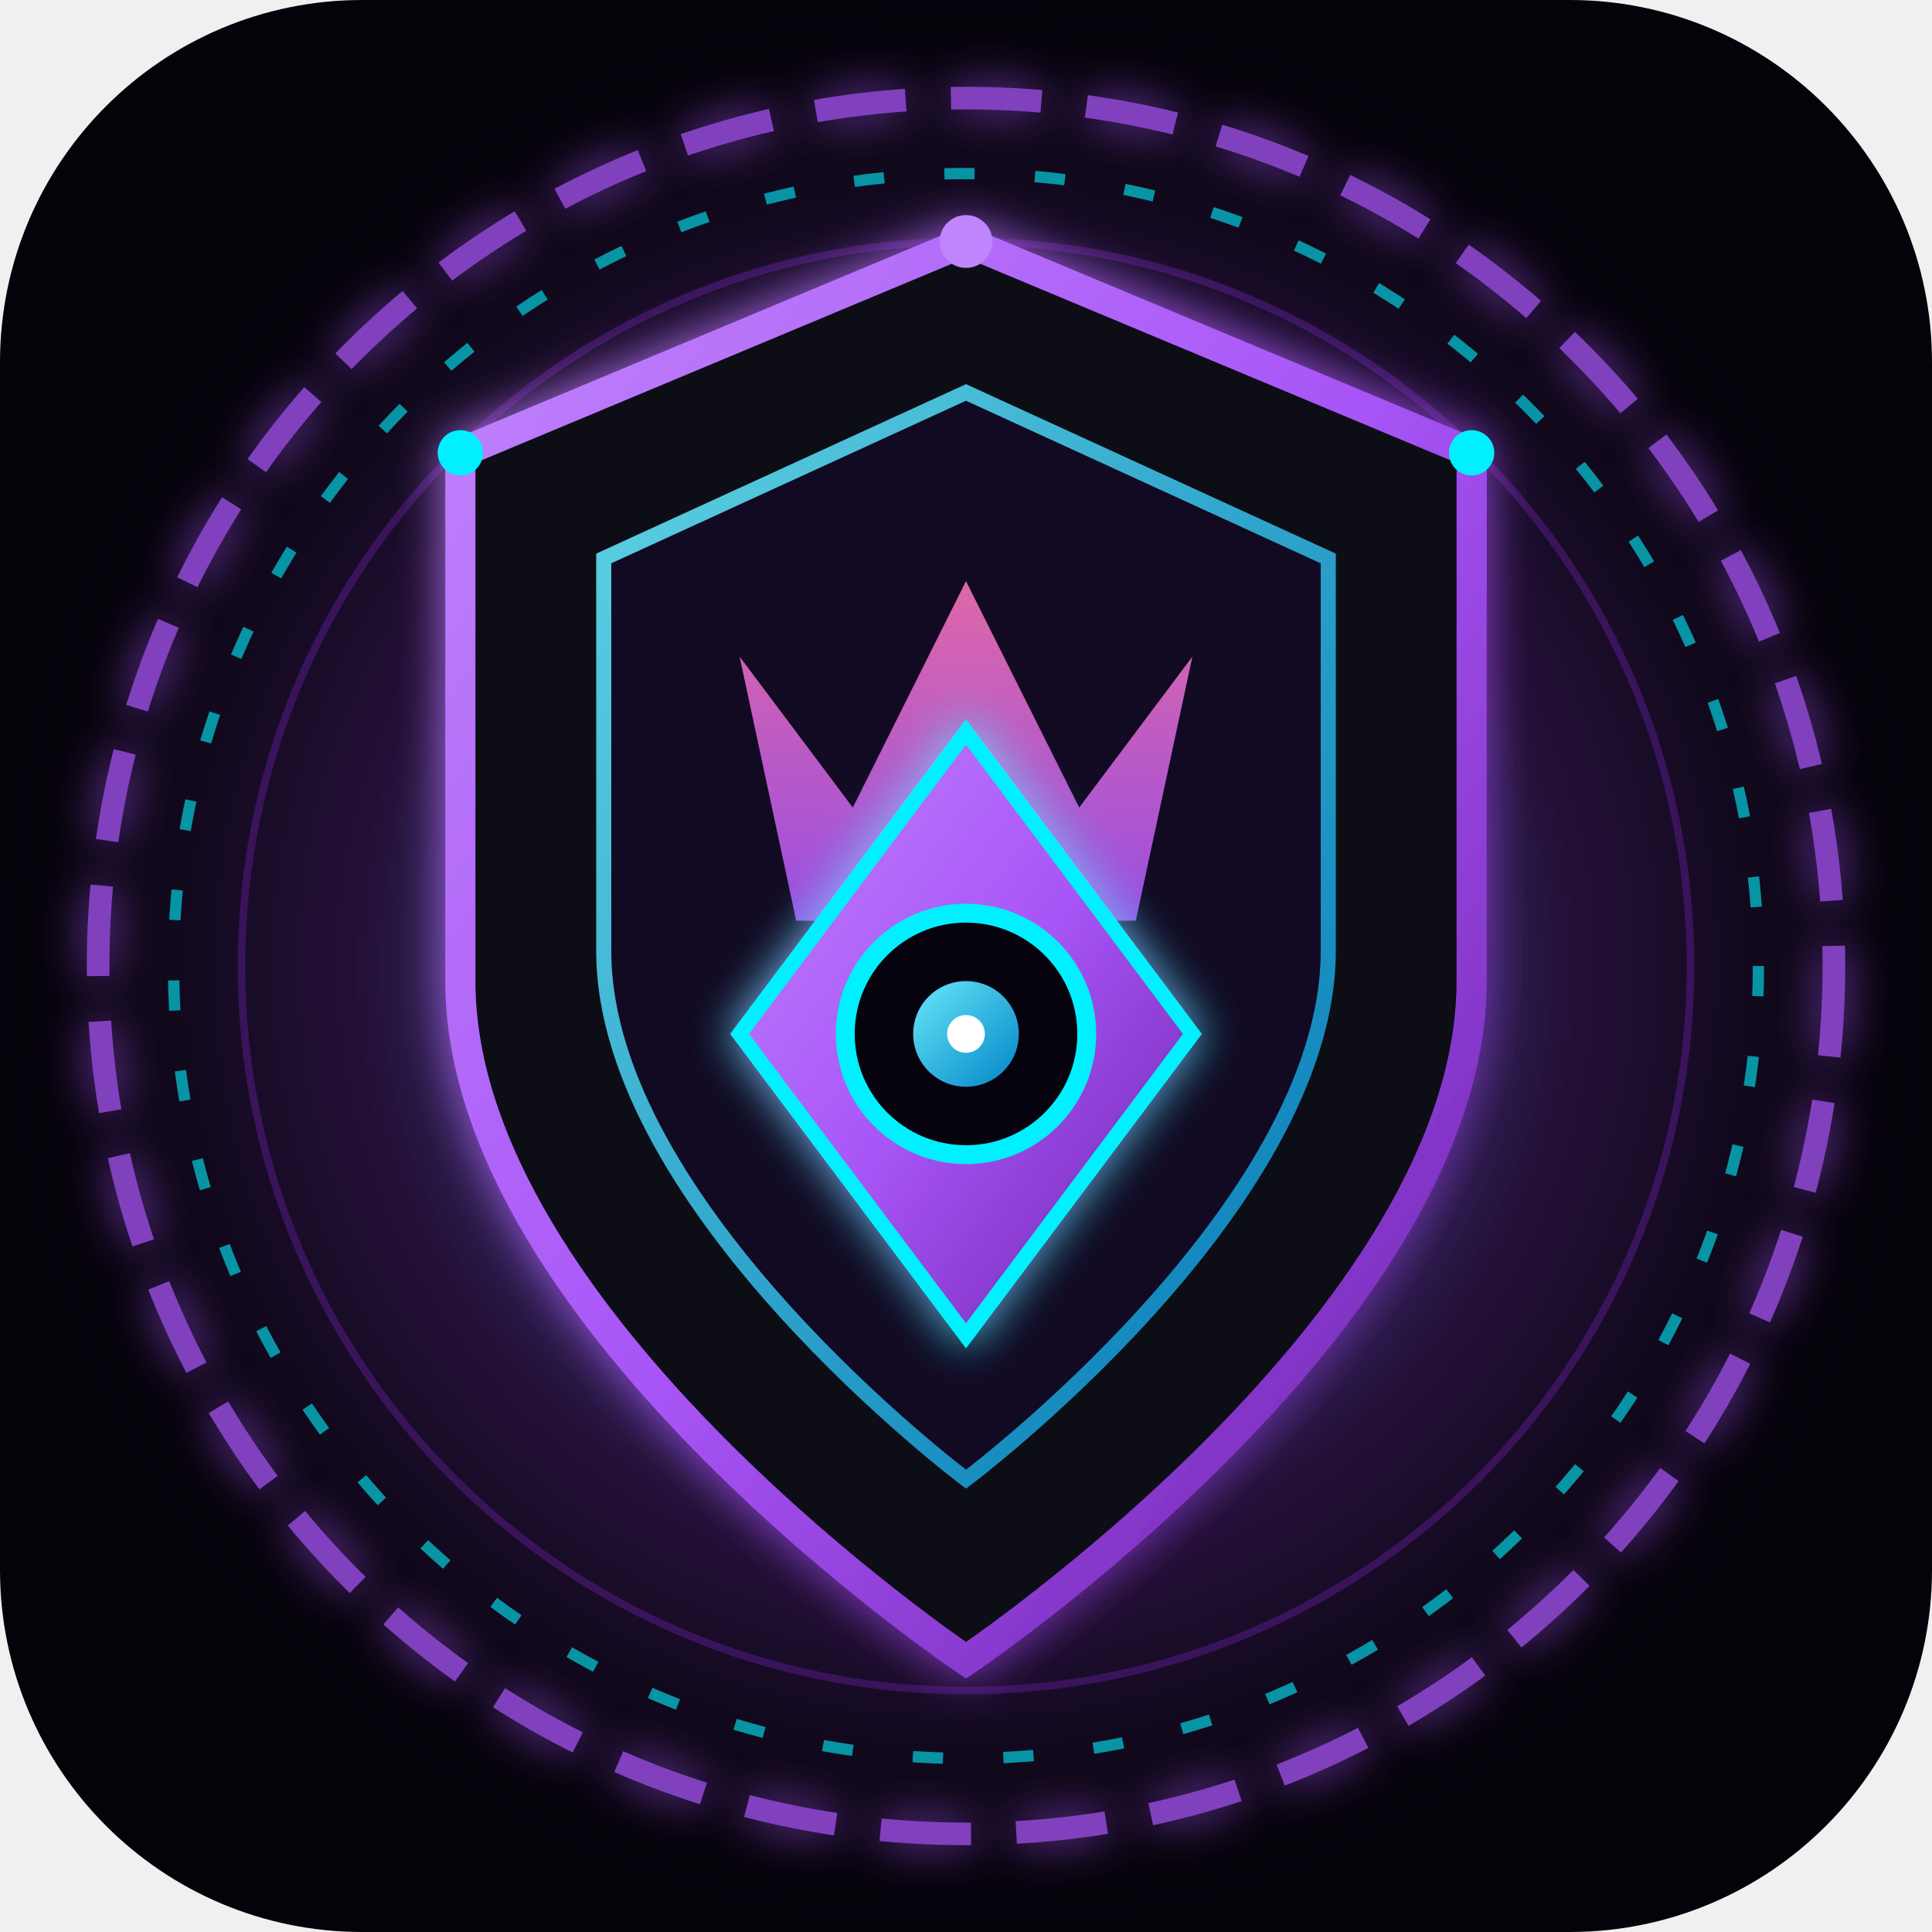
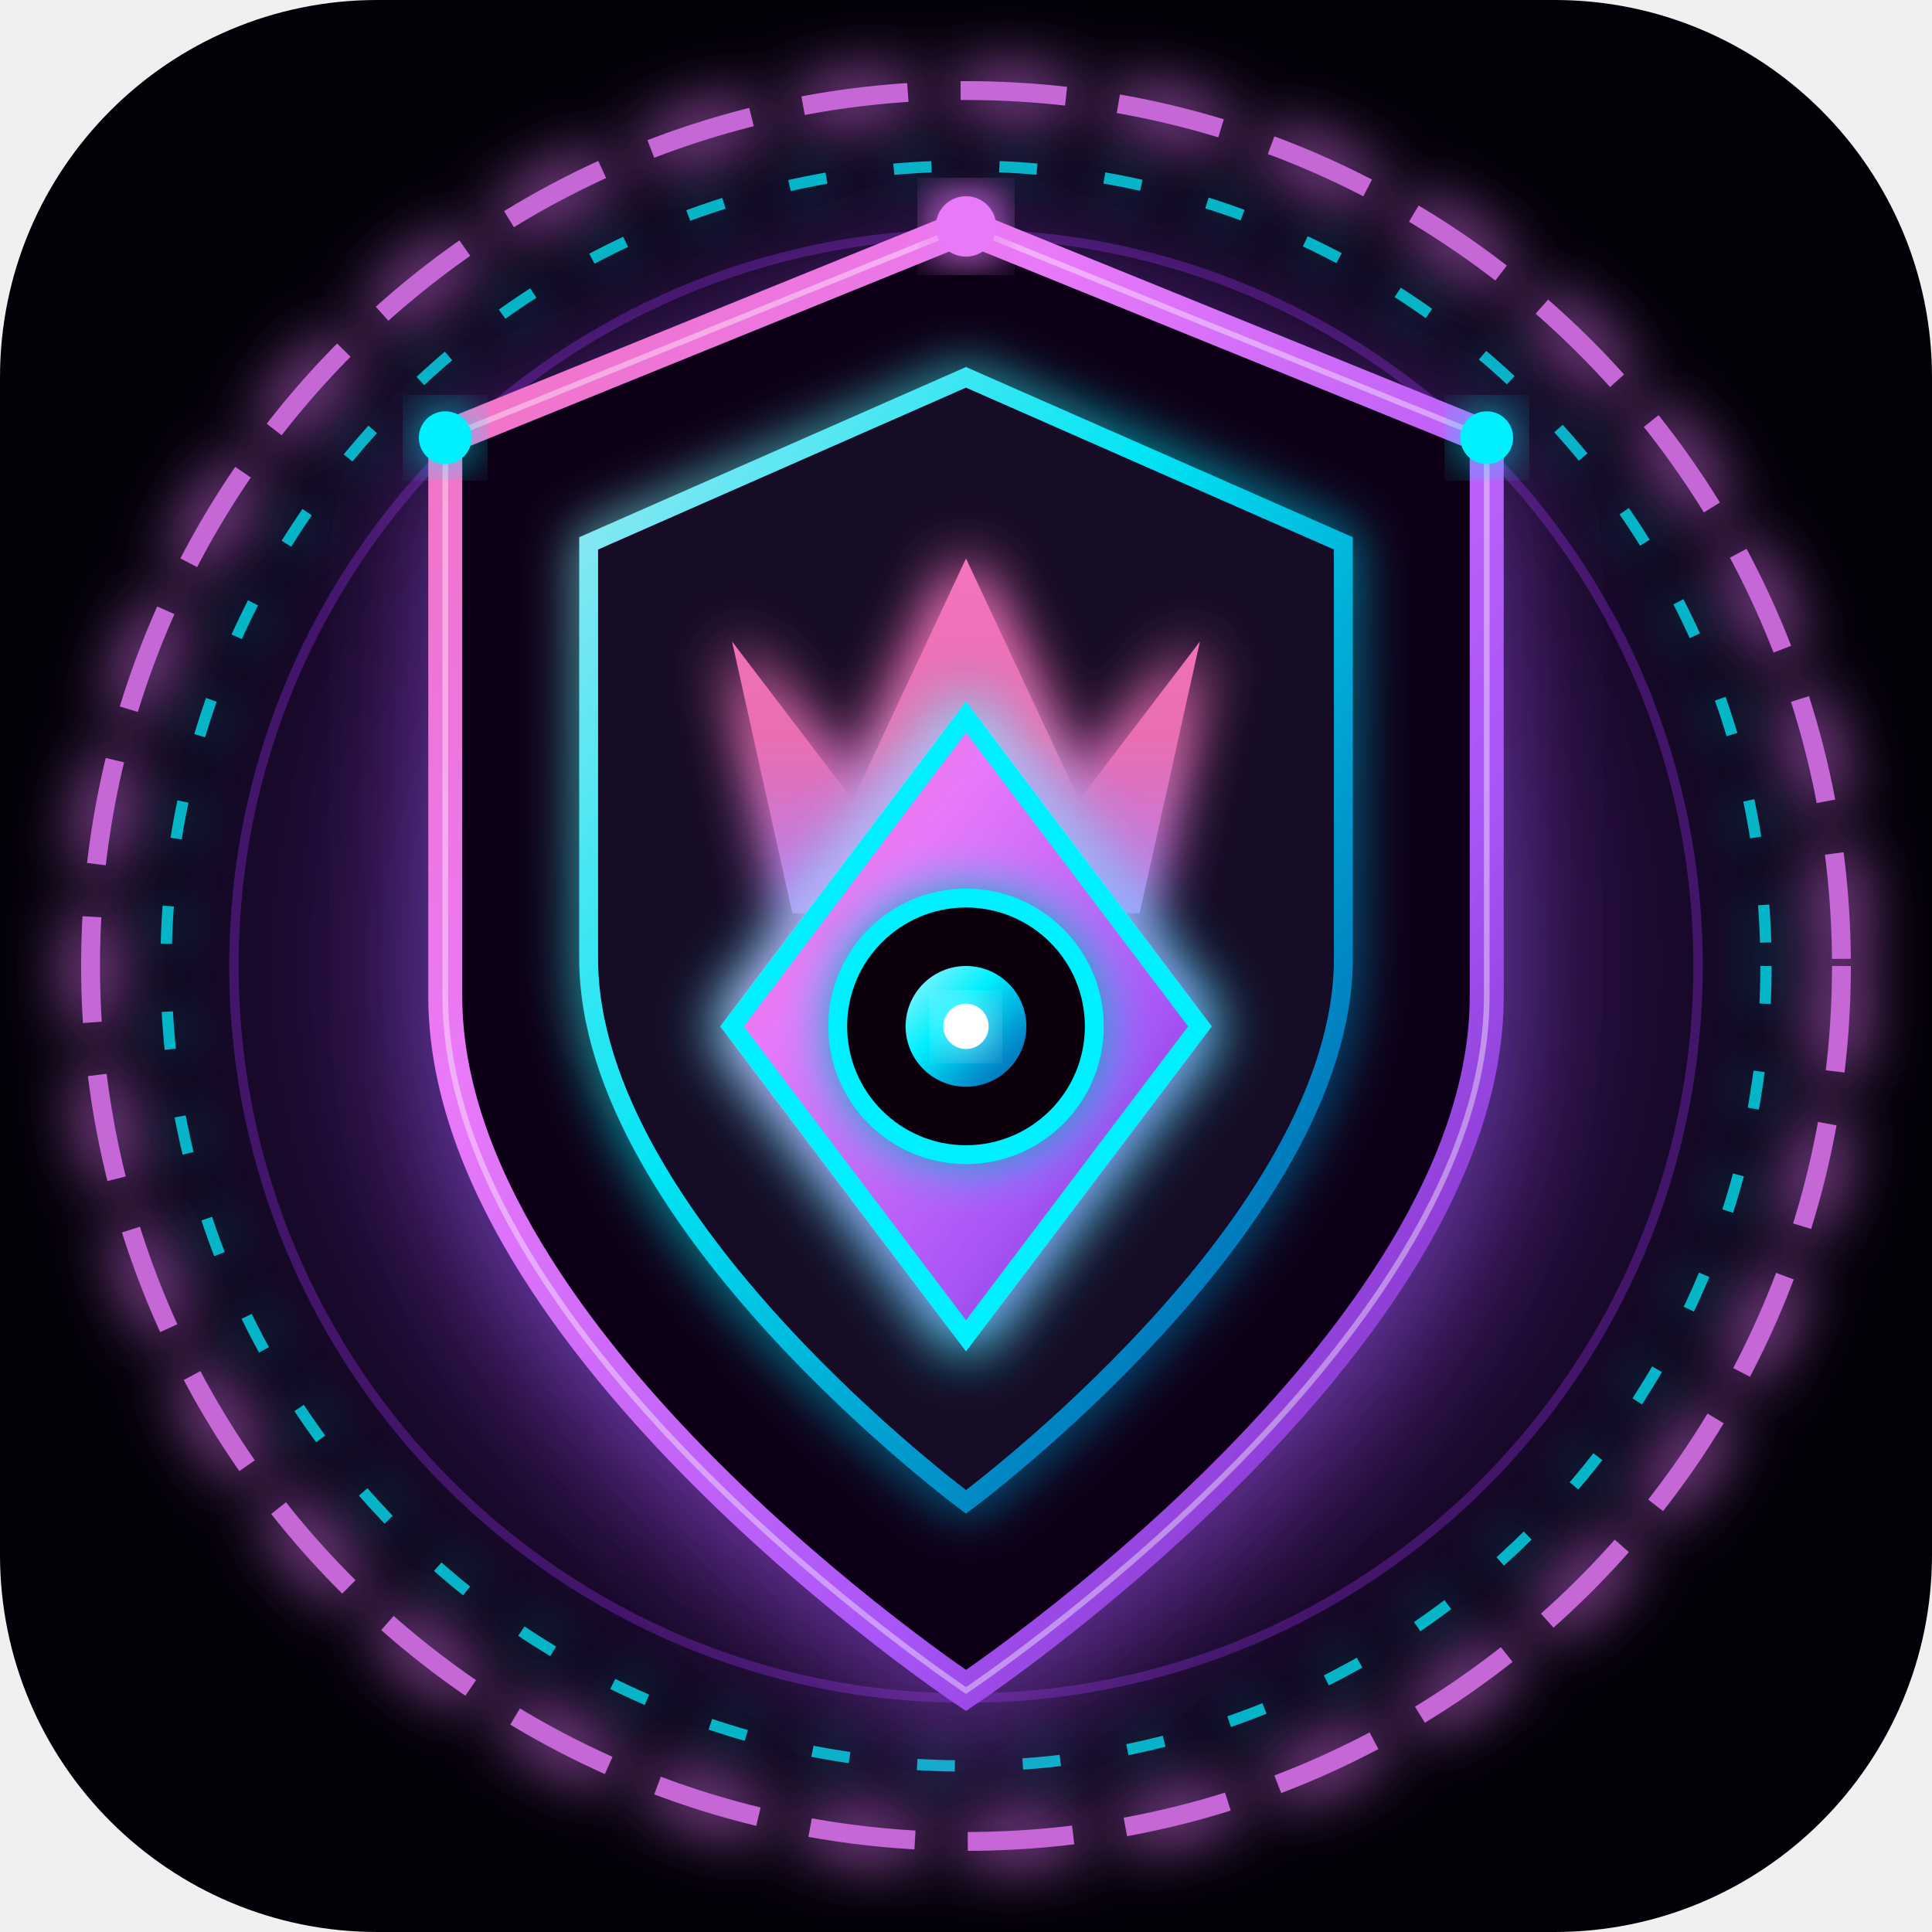
<svg xmlns="http://www.w3.org/2000/svg" viewBox="0 0 512 512" width="512" height="512">
  <defs>
    <radialGradient id="demp-bg" cx="50%" cy="50%" r="50%">
-       <stop offset="0%" stop-color="#18072b" />
-       <stop offset="100%" stop-color="#05030a" />
+       <stop offset="0%" stop-color="#230940" />
+       <stop offset="60%" stop-color="#0f041d" />
+       <stop offset="100%" stop-color="#030108" />
    </radialGradient>
    <radialGradient id="demp-glow-purple" cx="50%" cy="50%" r="50%">
-       <stop offset="0%" stop-color="#a855f7" stop-opacity="0.45" />
-       <stop offset="100%" stop-color="#a855f7" stop-opacity="0" />
+       <stop offset="0%" stop-color="#c084fc" stop-opacity="0.6" />
+       <stop offset="50%" stop-color="#a855f7" stop-opacity="0.25" />
+       <stop offset="100%" stop-color="#7e22ce" stop-opacity="0" />
    </radialGradient>
    <radialGradient id="demp-glow-cyan" cx="50%" cy="50%" r="50%">
-       <stop offset="0%" stop-color="#00f0ff" stop-opacity="0.35" />
-       <stop offset="100%" stop-color="#00f0ff" stop-opacity="0" />
+       <stop offset="0%" stop-color="#00f0ff" stop-opacity="0.5" />
+       <stop offset="60%" stop-color="#06b6d4" stop-opacity="0.15" />
+       <stop offset="100%" stop-color="#0284c7" stop-opacity="0" />
    </radialGradient>
    <linearGradient id="demp-purple-grad" x1="0%" y1="0%" x2="100%" y2="100%">
-       <stop offset="0%" stop-color="#c084fc" />
-       <stop offset="50%" stop-color="#a855f7" />
+       <stop offset="0%" stop-color="#f472b6" />
+       <stop offset="30%" stop-color="#e879f9" />
+       <stop offset="70%" stop-color="#a855f7" />
      <stop offset="100%" stop-color="#6b21a8" />
    </linearGradient>
    <linearGradient id="demp-cyan-grad" x1="0%" y1="0%" x2="100%" y2="100%">
-       <stop offset="0%" stop-color="#67e8f9" />
-       <stop offset="100%" stop-color="#0284c7" />
+       <stop offset="0%" stop-color="#a5f3fc" />
+       <stop offset="40%" stop-color="#00f0ff" />
+       <stop offset="80%" stop-color="#0284c7" />
+       <stop offset="100%" stop-color="#0369a1" />
    </linearGradient>
    <linearGradient id="demp-accent-grad" x1="0%" y1="0%" x2="0%" y2="100%">
-       <stop offset="0%" stop-color="#f472b6" />
-       <stop offset="100%" stop-color="#a855f7" />
+       <stop offset="0%" stop-color="#ff79c6" />
+       <stop offset="50%" stop-color="#f472b6" />
+       <stop offset="100%" stop-color="#c084fc" />
    </linearGradient>
-     <filter id="neon-glow" x="-20%" y="-20%" width="140%" height="140%">
-       <feGaussianBlur stdDeviation="6" result="blur" />
+     <filter id="neon-glow-purple" x="-30%" y="-30%" width="160%" height="160%">
+       <feGaussianBlur stdDeviation="8" result="blur1" />
+       <feGaussianBlur stdDeviation="3" result="blur2" />
+       <feMerge>
+         <feMergeNode in="blur1" />
+         <feMergeNode in="blur2" />
+         <feMergeNode in="SourceGraphic" />
+       </feMerge>
+     </filter>
+     <filter id="neon-glow-cyan" x="-30%" y="-30%" width="160%" height="160%">
+       <feGaussianBlur stdDeviation="7" result="blur" />
      <feMerge>
        <feMergeNode in="blur" />
        <feMergeNode in="SourceGraphic" />
      </feMerge>
    </filter>
+     <filter id="shield-shadow" x="-20%" y="-20%" width="140%" height="140%">
+       <feDropShadow dx="0" dy="12" stdDeviation="16" flood-color="#a855f7" flood-opacity="0.5" />
+     </filter>
  </defs>
-   <rect width="512" height="512" rx="96" fill="url(#demp-bg)" />
+   <rect width="512" height="512" rx="100" fill="url(#demp-bg)" />
  <circle cx="256" cy="256" r="240" fill="url(#demp-glow-purple)" />
  <circle cx="256" cy="256" r="160" fill="url(#demp-glow-cyan)" />
-   <circle cx="256" cy="256" r="230" fill="none" stroke="#a855f7" stroke-width="6" stroke-dasharray="24 12" opacity="0.75" filter="url(#neon-glow)" />
-   <circle cx="256" cy="256" r="210" fill="none" stroke="#00f0ff" stroke-width="3" stroke-dasharray="8 16" opacity="0.6" />
-   <circle cx="256" cy="256" r="192" fill="none" stroke="#6b21a8" stroke-width="2" opacity="0.4" />
-   <path d="M256,64 L390,120 L390,260 C390,350 256,440 256,440 C256,440 122,350 122,260 L122,120 Z" fill="#0b0716" stroke="url(#demp-purple-grad)" stroke-width="8" filter="url(#neon-glow)" />
-   <path d="M256,104 L352,148 L352,252 C352,320 256,392 256,392 C256,392 160,320 160,252 L160,148 Z" fill="#130924" stroke="url(#demp-cyan-grad)" stroke-width="4" opacity="0.9" />
+   <circle cx="256" cy="256" r="232" fill="none" stroke="#e879f9" stroke-width="5" stroke-dasharray="28 14" opacity="0.85" filter="url(#neon-glow-purple)" />
+   <circle cx="256" cy="256" r="212" fill="none" stroke="#00f0ff" stroke-width="3" stroke-dasharray="10 18" opacity="0.75" filter="url(#neon-glow-cyan)" />
+   <circle cx="256" cy="256" r="194" fill="none" stroke="#6b21a8" stroke-width="2.5" opacity="0.5" />
+   <path d="M256,60 L394,116 L394,264 C394,356 256,448 256,448 C256,448 118,356 118,264 L118,116 Z" fill="#0b0618" stroke="url(#demp-purple-grad)" stroke-width="9" filter="url(#shield-shadow)" />
+   <path d="M256,60 L394,116 L394,264 C394,356 256,448 256,448 C256,448 118,356 118,264 L118,116 Z" fill="none" stroke="#ffffff" stroke-width="1.5" opacity="0.4" />
+   <path d="M256,100 L356,144 L356,254 C356,324 256,398 256,398 C256,398 156,324 156,254 L156,144 Z" fill="#120827" stroke="url(#demp-cyan-grad)" stroke-width="5" opacity="0.95" filter="url(#neon-glow-cyan)" />
  <g transform="translate(6, 4)">
-     <path d="M190,170 L220,210 L250,150 L280,210 L310,170 L295,240 L205,240 Z" fill="url(#demp-accent-grad)" opacity="0.9" />
-     <path d="M250,190 L310,270 L250,350 L190,270 Z" fill="url(#demp-purple-grad)" stroke="#00f0ff" stroke-width="4" filter="url(#neon-glow)" />
-     <circle cx="250" cy="270" r="32" fill="#07030e" stroke="#00f0ff" stroke-width="5" />
-     <circle cx="250" cy="270" r="14" fill="url(#demp-cyan-grad)" />
-     <circle cx="250" cy="270" r="5" fill="#ffffff" />
+     <path d="M188,166 L220,208 L250,144 L280,208 L312,166 L296,238 L204,238 Z" fill="url(#demp-accent-grad)" opacity="0.95" filter="url(#neon-glow-purple)" />
+     <path d="M250,186 L312,268 L250,350 L188,268 Z" fill="url(#demp-purple-grad)" stroke="#00f0ff" stroke-width="5" filter="url(#neon-glow-purple)" />
+     <circle cx="250" cy="268" r="34" fill="#07030e" stroke="#00f0ff" stroke-width="5" filter="url(#neon-glow-cyan)" />
+     <circle cx="250" cy="268" r="16" fill="url(#demp-cyan-grad)" />
+     <circle cx="250" cy="268" r="6" fill="#ffffff" filter="url(#neon-glow-cyan)" />
  </g>
-   <circle cx="122" cy="120" r="6" fill="#00f0ff" />
-   <circle cx="390" cy="120" r="6" fill="#00f0ff" />
-   <circle cx="256" cy="64" r="7" fill="#c084fc" />
+   <circle cx="118" cy="116" r="7" fill="#00f0ff" filter="url(#neon-glow-cyan)" />
+   <circle cx="394" cy="116" r="7" fill="#00f0ff" filter="url(#neon-glow-cyan)" />
+   <circle cx="256" cy="60" r="8" fill="#e879f9" filter="url(#neon-glow-purple)" />
</svg>
